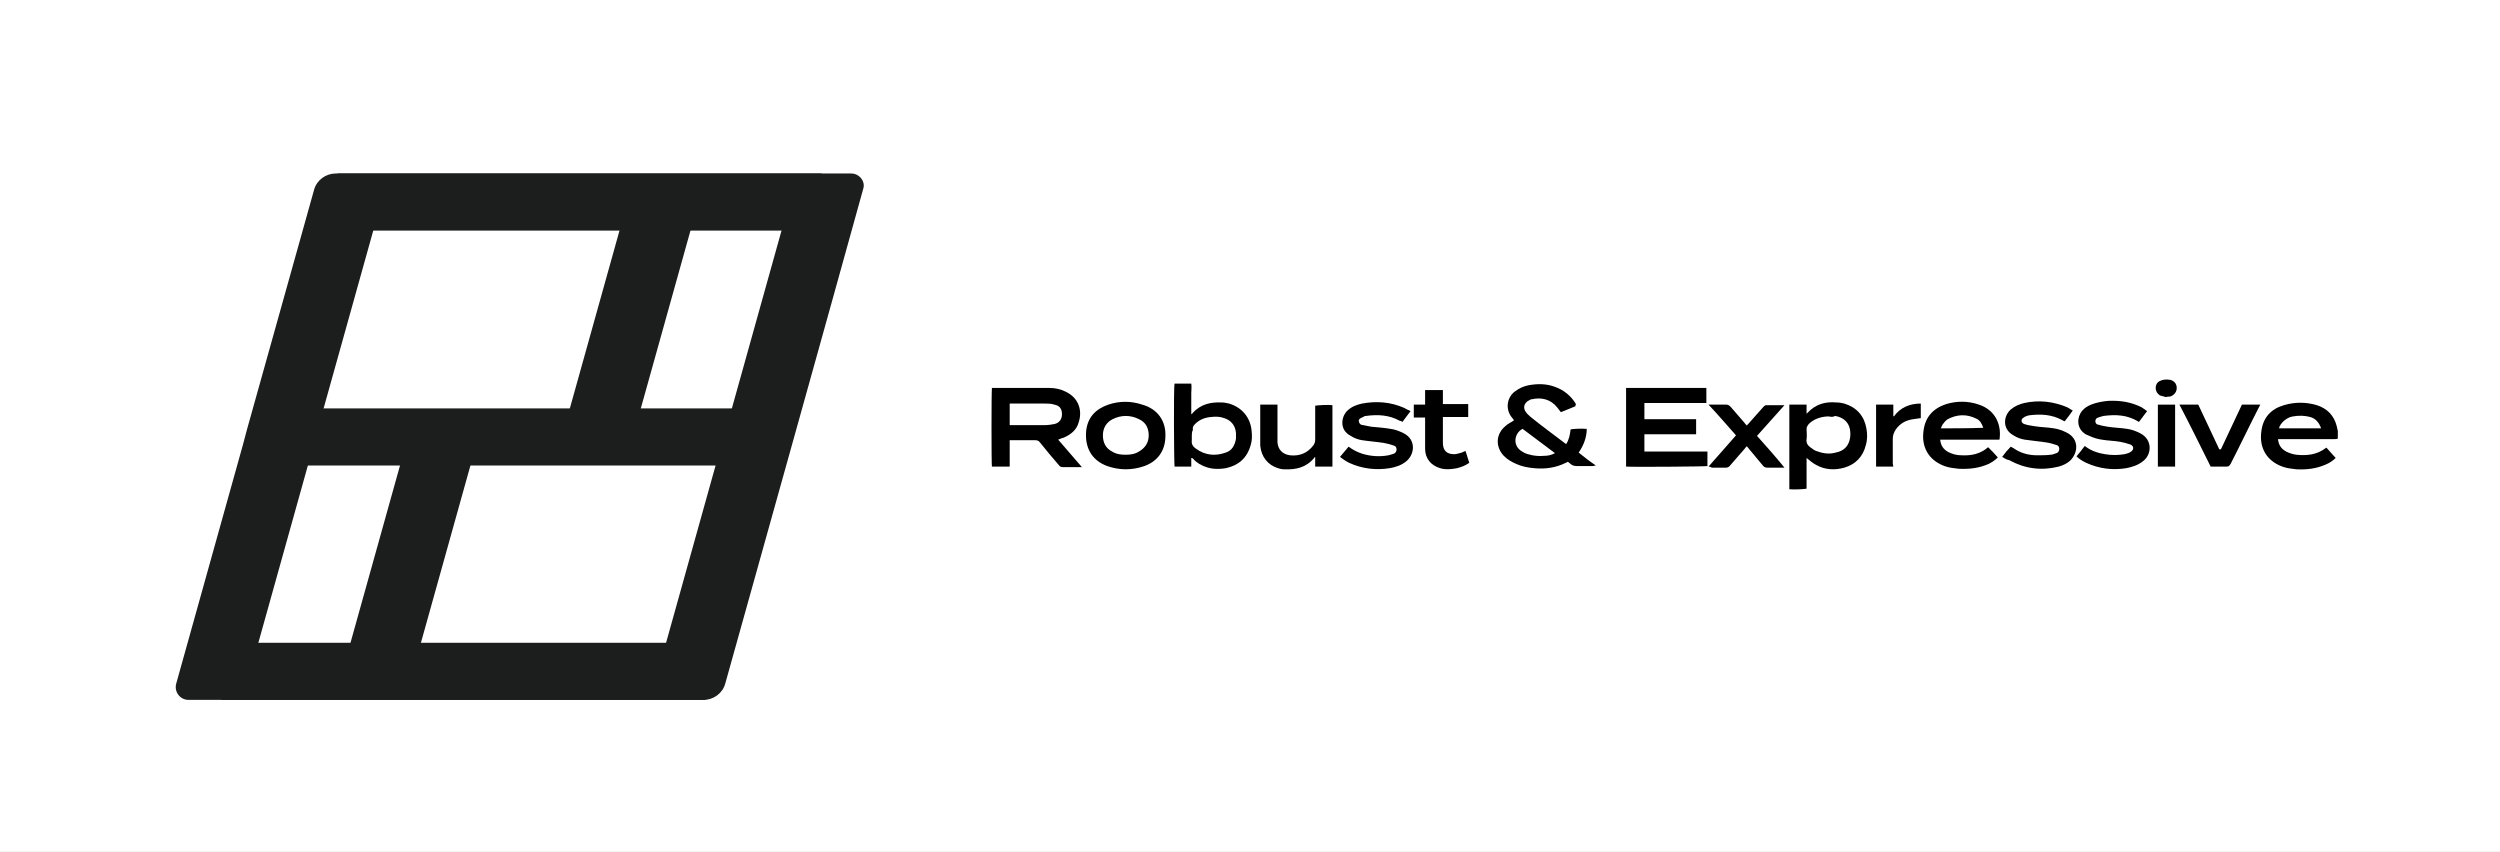
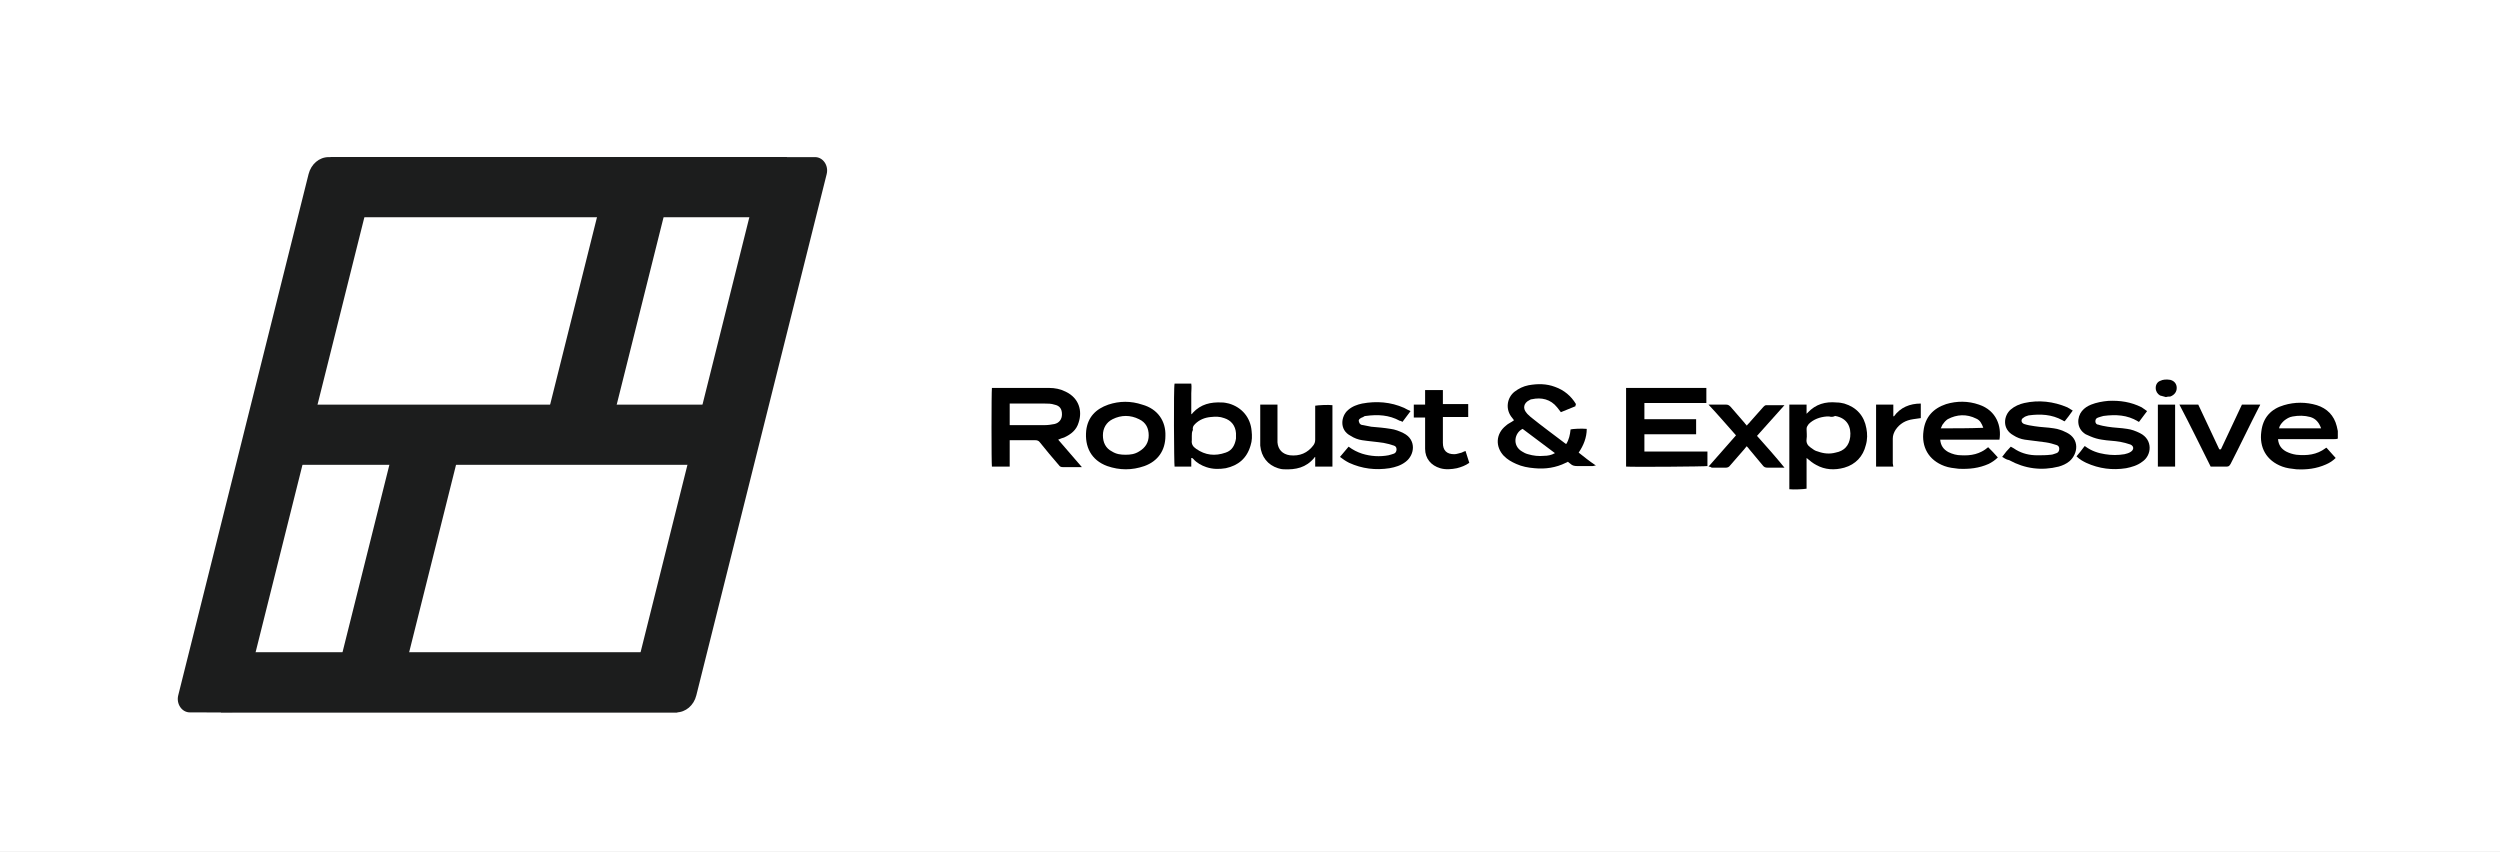
- <svg xmlns="http://www.w3.org/2000/svg" version="1.1" id="a" x="0px" y="0px" viewBox="0 0 464 158" style="enable-background:new 0 0 464 158;" xml:space="preserve">
-   <style type="text/css">
- 	.st0{fill:#FFFFFF;stroke:#FFFFFF;stroke-miterlimit:10;}
- 	.st1{fill:#1C1D1D;}
- </style>
-   <rect x="0.5" y="0.5" class="st0" width="463" height="157" />
+ <svg xmlns="http://www.w3.org/2000/svg" id="a" viewBox="0 0 464 158">
+   <defs>
+     <style>.cls-1{fill:#1c1d1d;}.cls-2{fill:#fff;stroke:#fff;stroke-miterlimit:10;}</style>
+   </defs>
+   <rect class="cls-2" x=".5" y=".5" width="463" height="157" />
  <g id="b">
    <g id="c">
      <g>
-         <path d="M433.9,81.4c-0.2,0.1-0.5,0.1-0.7,0.1h-10.4c0.1,1.1,0.6,1.8,1.5,2.3c0.6,0.3,1.2,0.5,1.9,0.6c2,0.2,3.8,0,5.4-1.2     c0.1-0.1,0.1-0.1,0.2-0.1l1.7,1.9c-0.5,0.5-1.1,0.9-1.8,1.2c-1.8,0.8-3.6,1-5.5,0.9c-0.9-0.1-1.8-0.2-2.6-0.5     c-3-1.1-4.3-3.6-3.9-6.5c0.3-2.6,1.8-4.2,4.2-4.9c2-0.6,4.1-0.6,6.1,0c1.9,0.6,3.2,1.9,3.7,3.9c0.1,0.3,0.1,0.6,0.2,0.9     L433.9,81.4L433.9,81.4L433.9,81.4z M430.8,79.5c-0.4-1.1-1-1.8-2-2.1c-1.1-0.3-2.2-0.3-3.3-0.1c-0.6,0.1-1.1,0.4-1.6,0.8     c-0.4,0.4-0.8,0.8-0.9,1.4L430.8,79.5L430.8,79.5z" />
-         <path d="M187.4,86.6h-3.3c-0.1-0.4-0.1-13.9,0-14.6c0.1,0,0.2,0,0.3,0c3.4,0,6.9,0,10.3,0c1.1,0,2.1,0.2,3.1,0.7     c2.5,1.2,3.1,3.6,2.4,5.7c-0.4,1.4-1.4,2.2-2.7,2.8c-0.3,0.1-0.7,0.2-1.1,0.4c1.5,1.7,2.9,3.4,4.4,5.1c-0.3,0-0.4,0-0.6,0h-2.9     c-0.4,0-0.6-0.1-0.8-0.4c-1.2-1.4-2.4-2.8-3.5-4.2c-0.2-0.3-0.5-0.4-0.9-0.4c-1.4,0-2.8,0-4.1,0h-0.6V86.6L187.4,86.6L187.4,86.6     z M187.4,78.9c0.2,0,0.3,0,0.4,0h6.2c0.6,0,1.1-0.1,1.7-0.2c0.9-0.2,1.4-0.9,1.4-1.8c0-1-0.4-1.6-1.4-1.8     c-0.6-0.2-1.2-0.2-1.8-0.2c-2,0-3.9,0-5.9,0h-0.6L187.4,78.9L187.4,78.9L187.4,78.9L187.4,78.9z" />
-         <path d="M301.8,86.6V72h14.9v2.8c-0.7,0-1.5,0-2.2,0h-9.3v3h9.6v2.8c-0.8,0-1.6,0-2.4,0h-7.2v3.2h11.7v2.7     C316.5,86.6,303.1,86.7,301.8,86.6L301.8,86.6L301.8,86.6z" />
-         <path d="M292.4,75.4l-2.7,1.1c-0.2-0.3-0.5-0.6-0.7-0.9c-1.2-1.5-2.9-1.9-4.7-1.5c-0.2,0-0.3,0.1-0.5,0.2c-1,0.5-1.2,1.5-0.5,2.3     c0.2,0.3,0.5,0.5,0.8,0.8c2.1,1.7,4.3,3.3,6.4,4.9c0,0,0.1,0.1,0.2,0.1c0.5-0.8,0.7-1.7,0.8-2.7c0.4-0.1,2-0.2,3-0.1     c0,1.6-0.6,3.1-1.5,4.4c1,0.8,2,1.6,3.2,2.4c-0.3,0-0.4,0.1-0.6,0.1c-1,0-1.9,0-2.9,0c-0.5,0-0.9-0.1-1.2-0.4     c-0.1-0.1-0.3-0.2-0.5-0.4c-0.1,0.1-0.2,0.1-0.4,0.2c-1.8,0.9-3.8,1.2-5.8,1c-1.2-0.1-2.3-0.3-3.4-0.8c-0.9-0.4-1.6-0.8-2.3-1.5     c-1.6-1.7-1.5-4.1,0.4-5.6c0.4-0.4,1-0.6,1.5-1c-0.1-0.1-0.2-0.3-0.3-0.4c-1.4-1.6-1-3.8,0.4-4.9c0.8-0.6,1.6-1,2.6-1.2     c1.7-0.3,3.3-0.3,4.9,0.3c1.7,0.6,3,1.7,3.9,3.2C292.4,75.2,292.4,75.2,292.4,75.4L292.4,75.4L292.4,75.4z M288.6,84.1     c-2-1.5-4-3-6-4.5c-1.5,0.7-2,3.1-0.1,4.2c0.3,0.2,0.7,0.4,1.1,0.5c1,0.3,2,0.4,3,0.3C287.2,84.6,287.9,84.5,288.6,84.1     L288.6,84.1L288.6,84.1z" />
-         <path d="M335.3,85v5.7c-0.5,0.1-2.4,0.2-3.2,0.1V75.1h3.2v1.7c0.1-0.1,0.2-0.2,0.2-0.2c1.5-1.6,3.3-2.1,5.4-1.9     c0.5,0,1,0.1,1.4,0.2c2.3,0.7,3.7,2.3,4.1,4.6c0.2,1,0.2,2.1-0.1,3.1c-0.5,2.1-1.9,3.6-4,4.2c-1.8,0.5-3.6,0.4-5.2-0.5     C336.5,86,335.9,85.5,335.3,85L335.3,85z M339.5,77.3L339.5,77.3l-0.5,0c-1.2,0.1-2.4,0.5-3.3,1.4c-0.2,0.3-0.4,0.5-0.4,0.9     c0,0.6,0.1,1.3,0,1.9c-0.1,0.7,0.2,1.2,0.8,1.6c0.4,0.3,0.8,0.6,1.3,0.7c1.1,0.4,2.2,0.5,3.3,0.2c1.6-0.3,2.5-1.3,2.7-2.9     c0.2-1.8-0.5-3.5-2.8-3.9C340.2,77.4,339.9,77.4,339.5,77.3z" />
-         <path d="M221.1,85v1.6H218c-0.1-0.4-0.2-14.7,0-15.4h3.1c0.1,0.6,0,1.2,0,1.8v3.9c0.2-0.2,0.3-0.2,0.3-0.3c1.5-1.6,3.3-2,5.4-1.9     c0.4,0,0.9,0.1,1.3,0.2c2.4,0.7,4,2.6,4.2,5.1c0.1,0.9,0.1,1.8-0.2,2.7c-0.7,2.4-2.3,3.7-4.6,4.2c-1.2,0.2-2.4,0.2-3.6-0.2     c-0.9-0.3-1.8-0.8-2.4-1.5c-0.1-0.1-0.2-0.2-0.3-0.2C221.3,85,221.2,85,221.1,85L221.1,85L221.1,85z M221.2,80.9     c0,0.3,0,0.6,0,0.8c-0.1,0.7,0.2,1.2,0.8,1.6c1.7,1.2,3.5,1.4,5.5,0.7c1.2-0.4,1.7-1.4,1.9-2.6c0-0.3,0-0.6,0-1     c-0.1-1.4-0.9-2.4-2.2-2.8c-0.8-0.3-1.6-0.3-2.5-0.2c-1.1,0.1-2.1,0.5-2.9,1.3c-0.3,0.3-0.5,0.6-0.4,1.1     C221.2,80.2,221.2,80.5,221.2,80.9L221.2,80.9L221.2,80.9z" />
-         <path d="M371.1,81.6h-11c0.1,1.1,0.6,1.8,1.5,2.3c0.8,0.4,1.6,0.6,2.4,0.6c1.8,0.1,3.5-0.2,5-1.5c0.6,0.6,1.2,1.2,1.8,1.9     c-0.5,0.5-1.1,0.9-1.7,1.2c-1.8,0.8-3.6,1-5.6,0.9c-0.9-0.1-1.8-0.2-2.6-0.5c-3-1.1-4.3-3.6-3.9-6.5c0.3-2.6,1.8-4.2,4.2-5     c2-0.6,4.1-0.6,6.1,0.1C370.6,76.2,371.5,79.2,371.1,81.6L371.1,81.6L371.1,81.6z M360.2,79.5c2.7,0,5.3,0,7.9-0.1     c-0.3-0.8-0.6-1.4-1.3-1.7c-1.8-0.9-3.6-0.8-5.3,0.1c-0.3,0.2-0.6,0.5-0.8,0.8C360.4,78.9,360.4,79.2,360.2,79.5z" />
-         <path d="M216.3,80.9c0,2.7-1.4,4.7-3.9,5.6c-2.3,0.8-4.6,0.8-6.9,0c-3-1.1-4.2-3.6-3.9-6.6c0.3-2.5,1.8-4,4.1-4.8     c2.1-0.7,4.2-0.7,6.3,0C214.9,75.9,216.4,78.2,216.3,80.9L216.3,80.9L216.3,80.9z M208.9,84.4c0.9,0,1.7-0.1,2.5-0.6     c1.2-0.7,1.8-1.7,1.8-3c0-1.3-0.5-2.4-1.8-3c-1.6-0.8-3.3-0.8-4.9,0c-1.2,0.6-1.8,1.7-1.8,3s0.5,2.4,1.7,3     C207.2,84.3,208,84.4,208.9,84.4L208.9,84.4L208.9,84.4L208.9,84.4z" />
-         <path d="M371.6,84.8c0.5-0.7,1-1.3,1.6-1.9c0.4,0.2,0.7,0.4,1,0.6c1.2,0.7,2.5,1,3.9,1c0.8,0,1.7,0,2.5-0.1     c0.4,0,0.7-0.2,1.1-0.3c0.3-0.1,0.5-0.4,0.5-0.8s-0.2-0.6-0.5-0.7c-0.6-0.2-1.3-0.4-2-0.5c-1.3-0.2-2.6-0.3-3.9-0.5     c-0.7-0.1-1.5-0.4-2.1-0.8c-2.2-1.2-1.8-3.7-0.5-4.8c0.7-0.6,1.6-1,2.5-1.2c2.7-0.6,5.4-0.3,8,0.8c0.3,0.2,0.7,0.4,1,0.6     c-0.5,0.7-1,1.4-1.5,2c-0.2-0.1-0.3-0.1-0.4-0.2c-2-1.1-4.1-1.2-6.3-0.9c-0.3,0.1-0.7,0.2-0.9,0.4c-0.6,0.3-0.5,1,0.1,1.2     c0.6,0.2,1.2,0.3,1.9,0.4c1.2,0.2,2.4,0.2,3.6,0.4c0.8,0.1,1.6,0.4,2.4,0.8c2.4,1.2,2.1,3.9,0.5,5.3c-0.6,0.5-1.3,0.8-2,1     c-3.2,0.8-6.3,0.4-9.2-1.2C372.3,85.3,372,85,371.6,84.8L371.6,84.8L371.6,84.8z" />
-         <path d="M248.7,84.8l1.6-1.9c0.8,0.6,1.6,1,2.5,1.3c1.6,0.5,3.3,0.6,4.9,0.3c0.4-0.1,0.7-0.2,1-0.3c0.3-0.1,0.5-0.4,0.5-0.8     s-0.2-0.6-0.5-0.7c-0.6-0.2-1.3-0.4-1.9-0.5c-1.3-0.2-2.7-0.3-4-0.5c-0.7-0.1-1.5-0.4-2.1-0.8c-2.2-1.1-1.8-3.7-0.5-4.8     c0.8-0.7,1.7-1,2.6-1.2c2.7-0.5,5.3-0.3,7.8,0.8c0.4,0.2,0.7,0.4,1.2,0.6l-1.5,2c-0.2-0.1-0.3-0.2-0.5-0.2     c-2-1.1-4.1-1.2-6.3-0.9c-0.2,0-0.4,0.1-0.5,0.2c-0.6,0.2-0.9,0.5-0.8,0.8c0.1,0.5,0.4,0.7,0.8,0.7c0.5,0.1,1,0.2,1.5,0.3     c1.2,0.1,2.4,0.2,3.6,0.4c0.8,0.1,1.6,0.4,2.4,0.8c2.4,1.2,2.1,4,0.4,5.3c-0.9,0.7-1.9,1-3,1.2c-2.6,0.4-5.1,0.1-7.5-1     C249.8,85.6,249.2,85.2,248.7,84.8L248.7,84.8L248.7,84.8z" />
-         <path d="M398.5,76.3l-1.5,2c-0.1,0-0.2-0.1-0.2-0.1c-2-1.2-4.1-1.3-6.4-1c-0.4,0.1-0.7,0.2-1,0.3c-0.3,0.1-0.5,0.3-0.5,0.7     c0,0.3,0.2,0.6,0.5,0.6c0.6,0.2,1.2,0.3,1.8,0.4c1.2,0.2,2.4,0.2,3.6,0.4c0.8,0.1,1.6,0.4,2.4,0.8c2.4,1.2,2.2,4.1,0.4,5.3     c-0.9,0.7-2,1-3,1.2c-2.5,0.4-5,0.1-7.4-1c-0.6-0.3-1.2-0.6-1.8-1.2c0.5-0.6,1-1.2,1.5-1.9c0.1,0,0.1,0,0.2,0.1     c1.1,0.8,2.3,1.2,3.6,1.4c1.2,0.2,2.4,0.2,3.6,0c0.4-0.1,0.8-0.2,1.1-0.4c0.7-0.4,0.7-1.1,0-1.4c-0.6-0.2-1.3-0.4-1.9-0.5     c-1.1-0.2-2.3-0.2-3.4-0.4c-0.7-0.1-1.4-0.3-2.1-0.6c-0.3-0.1-0.6-0.3-0.9-0.4c-1.8-1.1-1.6-3.2-0.7-4.3c0.5-0.6,1-0.9,1.7-1.2     c1-0.4,2.1-0.6,3.2-0.7c2.2-0.1,4.2,0.2,6.2,1.2C397.9,75.9,398.2,76.1,398.5,76.3L398.5,76.3C398.6,76.3,398.5,76.3,398.5,76.3z     " />
-         <path d="M233.9,75.1h3.2v6.1c0,0.3,0,0.6,0,0.9c0.1,1.3,0.9,2.2,2.3,2.4c1.8,0.2,3.3-0.4,4.4-1.9c0.2-0.3,0.3-0.6,0.3-1     c0-1.9,0-3.8,0-5.7v-0.6c0.5-0.1,2.4-0.2,3.2-0.1v11.4h-3.2v-1.8c-0.1,0.1-0.2,0.1-0.2,0.2c-1.5,1.8-3.4,2.2-5.6,2.1     c-0.4,0-0.8-0.1-1.1-0.2c-1.9-0.6-3.1-2.1-3.3-4.2c0-0.3,0-0.6,0-1L233.9,75.1L233.9,75.1L233.9,75.1z" />
-         <path d="M317.1,86.6c1.8-2,3.4-3.9,5.1-5.8c-1.7-1.9-3.3-3.8-5.1-5.7c0.2,0,0.4,0,0.5,0h2.8c0.3,0,0.5,0.1,0.8,0.4     c0.9,1,1.7,2,2.6,3c0.1,0.2,0.3,0.3,0.4,0.5c0.2-0.3,0.5-0.5,0.7-0.8c0.8-0.9,1.6-1.8,2.4-2.7c0.1-0.1,0.3-0.3,0.5-0.3     c1.1,0,2.1,0,3.4,0c-1.7,1.9-3.4,3.8-5.1,5.7c1.7,1.9,3.4,3.8,5.1,5.9c-0.3,0-0.5,0-0.6,0c-0.8,0-1.7,0-2.5,0     c-0.5,0-0.7-0.1-1-0.5c-0.8-1-1.7-2-2.5-3c-0.1-0.2-0.3-0.3-0.4-0.5c-0.1,0.2-0.3,0.3-0.4,0.5c-0.9,1-1.8,2.1-2.7,3.1     c-0.2,0.3-0.5,0.4-0.8,0.4c-0.9,0-1.7,0-2.6,0C317.4,86.6,317.3,86.6,317.1,86.6L317.1,86.6L317.1,86.6L317.1,86.6z" />
-         <path d="M264.5,72.4h3.3V75h4.7v2.4h-4.7c0,0.2,0,0.4,0,0.5v4.3c0,1.4,0.7,2.1,2.1,2.1c0.5,0,0.9-0.2,1.4-0.3     c0.2-0.1,0.4-0.2,0.7-0.3l0.7,2.2c-0.7,0.5-1.5,0.8-2.3,1c-1,0.2-2.1,0.3-3.1,0c-1.7-0.5-2.8-1.8-2.8-3.6v-5.8h-2.1v-2.4h2.1     L264.5,72.4L264.5,72.4L264.5,72.4z" />
-         <path d="M412.2,83.4c1.3-2.8,2.6-5.5,3.9-8.3h3.4c-0.1,0.2-0.1,0.3-0.2,0.4c-1.8,3.5-3.5,7.1-5.3,10.6c-0.2,0.3-0.3,0.5-0.7,0.5     c-1,0-2,0-3,0c-1.9-3.8-3.8-7.7-5.8-11.5h3.5c1.3,2.8,2.6,5.5,3.9,8.3L412.2,83.4L412.2,83.4z" />
-         <path d="M351.4,86.6h-3.2V75.1h3.2v2.1l0.1,0.1c1.2-1.7,3-2.4,5-2.4v2.7c-0.5,0.1-0.9,0.1-1.4,0.2c-1.4,0.2-2.5,0.8-3.3,2     c-0.3,0.5-0.5,1-0.5,1.6c0,1.5,0,3.1,0,4.6L351.4,86.6L351.4,86.6L351.4,86.6z" />
-         <path d="M400.5,75.1h3.2v11.5h-3.2V75.1z" />
-         <path d="M402,73.7c-0.3-0.1-0.7-0.2-1.1-0.3c-0.5-0.3-0.8-0.8-0.8-1.4c0-0.6,0.3-1.1,0.8-1.3c0.6-0.3,1.2-0.3,1.9-0.2     c0.8,0.2,1.2,0.8,1.2,1.5c0,0.7-0.4,1.3-1.2,1.6C402.6,73.6,402.3,73.6,402,73.7L402,73.7L402,73.7z" />
-         <path class="st1" d="M158,32.2c-6.9,0-21.3,0-28.3,0v0c-20.9,0-46.7,0-67.4,0c-1.8,0-3.5,1.2-4,3L45.9,79.5l-0.8,3     c0,0-12.4,44.4-12.4,44.4c-0.4,1.5,0.7,3,2.3,3c5.6,0,17.4,0,23,0v0c21.7,0,51.1,0,72.6,0c1.8,0,3.5-1.2,4-3     c6.4-22.9,19.3-69,25.6-91.8l0,0C160.7,33.7,159.5,32.2,158,32.2z M71.4,35.2h8.8v0h36.9l-12.4,44.4H89.2l0,0H59L71.4,35.2z      M58.2,82.6h17.1l-12.4,44.4H45.8L58.2,82.6z M121.5,126.9h-30l0,0H76c0,0,12.4-44.4,12.4-44.4c9.8,0,35.4,0,45.5,0L121.5,126.9z      M134.8,79.5h-16.9l12.4-44.4h16.9L134.8,79.5z" />
-         <rect x="51.6" y="75.8" class="st1" width="89.8" height="10.6" />
-         <rect x="62.7" y="32.2" class="st1" width="89.8" height="10.6" />
-         <rect x="41.1" y="119.3" class="st1" width="89.8" height="10.6" />
+         <path d="M433.9,81.4c-.2,.1-.5,.1-.7,.1h-10.4c.1,1.1,.6,1.8,1.5,2.3,.6,.3,1.2,.5,1.9,.6,2,.2,3.8,0,5.4-1.2q.1-.1,.2-.1l1.7,1.9c-.5,.5-1.1,.9-1.8,1.2-1.8,.8-3.6,1-5.5,.9-.9-.1-1.8-.2-2.6-.5-3-1.1-4.3-3.6-3.9-6.5,.3-2.6,1.8-4.2,4.2-4.9,2-.6,4.1-.6,6.1,0,1.9,.6,3.2,1.9,3.7,3.9,.1,.3,.1,.6,.2,.9v1.4h0Zm-3.1-1.9c-.4-1.1-1-1.8-2-2.1-1.1-.3-2.2-.3-3.3-.1-.6,.1-1.1,.4-1.6,.8-.4,.4-.8,.8-.9,1.4h7.8Z" />
+         <path d="M187.4,86.6h-3.3c-.1-.4-.1-13.9,0-14.6h10.6c1.1,0,2.1,.2,3.1,.7,2.5,1.2,3.1,3.6,2.4,5.7-.4,1.4-1.4,2.2-2.7,2.8-.3,.1-.7,.2-1.1,.4,1.5,1.7,2.9,3.4,4.4,5.1h-3.5c-.4,0-.6-.1-.8-.4-1.2-1.4-2.4-2.8-3.5-4.2-.2-.3-.5-.4-.9-.4h-4.7v4.9h0Zm0-7.7h6.6c.6,0,1.1-.1,1.7-.2,.9-.2,1.4-.9,1.4-1.8,0-1-.4-1.6-1.4-1.8-.6-.2-1.2-.2-1.8-.2h-6.5v4h0Z" />
+         <path d="M301.8,86.6v-14.6h14.9v2.8h-11.5v3h9.6v2.8h-9.6v3.2h11.7v2.7c-.4,.1-13.8,.2-15.1,.1h0Z" />
+         <path d="M292.4,75.4l-2.7,1.1c-.2-.3-.5-.6-.7-.9-1.2-1.5-2.9-1.9-4.7-1.5-.2,0-.3,.1-.5,.2-1,.5-1.2,1.5-.5,2.3,.2,.3,.5,.5,.8,.8,2.1,1.7,4.3,3.3,6.4,4.9,0,0,.1,.1,.2,.1,.5-.8,.7-1.7,.8-2.7,.4-.1,2-.2,3-.1,0,1.6-.6,3.1-1.5,4.4,1,.8,2,1.6,3.2,2.4-.3,0-.4,.1-.6,.1h-2.9c-.5,0-.9-.1-1.2-.4-.1-.1-.3-.2-.5-.4-.1,.1-.2,.1-.4,.2-1.8,.9-3.8,1.2-5.8,1-1.2-.1-2.3-.3-3.4-.8-.9-.4-1.6-.8-2.3-1.5-1.6-1.7-1.5-4.1,.4-5.6,.4-.4,1-.6,1.5-1-.1-.1-.2-.3-.3-.4-1.4-1.6-1-3.8,.4-4.9,.8-.6,1.6-1,2.6-1.2,1.7-.3,3.3-.3,4.9,.3,1.7,.6,3,1.7,3.9,3.2q-.1,.2-.1,.4h0Zm-3.8,8.7l-6-4.5c-1.5,.7-2,3.1-.1,4.2,.3,.2,.7,.4,1.1,.5,1,.3,2,.4,3,.3,.6,0,1.3-.1,2-.5h0Z" />
+         <path d="M335.3,85v5.7c-.5,.1-2.4,.2-3.2,.1v-15.7h3.2v1.7l.2-.2c1.5-1.6,3.3-2.1,5.4-1.9,.5,0,1,.1,1.4,.2,2.3,.7,3.7,2.3,4.1,4.6,.2,1,.2,2.1-.1,3.1-.5,2.1-1.9,3.6-4,4.2-1.8,.5-3.6,.4-5.2-.5-.6-.3-1.2-.8-1.8-1.3h0Zm4.2-7.7h-.5c-1.2,.1-2.4,.5-3.3,1.4-.2,.3-.4,.5-.4,.9,0,.6,.1,1.3,0,1.9-.1,.7,.2,1.2,.8,1.6,.4,.3,.8,.6,1.3,.7,1.1,.4,2.2,.5,3.3,.2,1.6-.3,2.5-1.3,2.7-2.9,.2-1.8-.5-3.5-2.8-3.9-.4,.2-.7,.2-1.1,.1Z" />
+         <path d="M221.1,85v1.6h-3.1c-.1-.4-.2-14.7,0-15.4h3.1c.1,.6,0,1.2,0,1.8v3.9c.2-.2,.3-.2,.3-.3,1.5-1.6,3.3-2,5.4-1.9,.4,0,.9,.1,1.3,.2,2.4,.7,4,2.6,4.2,5.1,.1,.9,.1,1.8-.2,2.7-.7,2.4-2.3,3.7-4.6,4.2-1.2,.2-2.4,.2-3.6-.2-.9-.3-1.8-.8-2.4-1.5-.1-.1-.2-.2-.3-.2,.1,0,0,0-.1,0h0Zm.1-4.1v.8c-.1,.7,.2,1.2,.8,1.6,1.7,1.2,3.5,1.4,5.5,.7,1.2-.4,1.7-1.4,1.9-2.6v-1c-.1-1.4-.9-2.4-2.2-2.8-.8-.3-1.6-.3-2.5-.2-1.1,.1-2.1,.5-2.9,1.3-.3,.3-.5,.6-.4,1.1-.2,.4-.2,.7-.2,1.1h0Z" />
+         <path d="M371.1,81.6h-11c.1,1.1,.6,1.8,1.5,2.3,.8,.4,1.6,.6,2.4,.6,1.8,.1,3.5-.2,5-1.5,.6,.6,1.2,1.2,1.8,1.9-.5,.5-1.1,.9-1.7,1.2-1.8,.8-3.6,1-5.6,.9-.9-.1-1.8-.2-2.6-.5-3-1.1-4.3-3.6-3.9-6.5,.3-2.6,1.8-4.2,4.2-5,2-.6,4.1-.6,6.1,.1,3.3,1.1,4.2,4.1,3.8,6.5h0Zm-10.9-2.1c2.7,0,5.3,0,7.9-.1-.3-.8-.6-1.4-1.3-1.7-1.8-.9-3.6-.8-5.3,.1-.3,.2-.6,.5-.8,.8-.3,.3-.3,.6-.5,.9Z" />
+         <path d="M216.3,80.9c0,2.7-1.4,4.7-3.9,5.6-2.3,.8-4.6,.8-6.9,0-3-1.1-4.2-3.6-3.9-6.6,.3-2.5,1.8-4,4.1-4.8,2.1-.7,4.2-.7,6.3,0,2.9,.8,4.4,3.1,4.3,5.8h0Zm-7.4,3.5c.9,0,1.7-.1,2.5-.6,1.2-.7,1.8-1.7,1.8-3s-.5-2.4-1.8-3c-1.6-.8-3.3-.8-4.9,0-1.2,.6-1.8,1.7-1.8,3s.5,2.4,1.7,3c.8,.5,1.6,.6,2.5,.6h0Z" />
+         <path d="M371.6,84.8c.5-.7,1-1.3,1.6-1.9,.4,.2,.7,.4,1,.6,1.2,.7,2.5,1,3.9,1,.8,0,1.7,0,2.5-.1,.4,0,.7-.2,1.1-.3,.3-.1,.5-.4,.5-.8s-.2-.6-.5-.7c-.6-.2-1.3-.4-2-.5-1.3-.2-2.6-.3-3.9-.5-.7-.1-1.5-.4-2.1-.8-2.2-1.2-1.8-3.7-.5-4.8,.7-.6,1.6-1,2.5-1.2,2.7-.6,5.4-.3,8,.8,.3,.2,.7,.4,1,.6-.5,.7-1,1.4-1.5,2-.2-.1-.3-.1-.4-.2-2-1.1-4.1-1.2-6.3-.9-.3,.1-.7,.2-.9,.4-.6,.3-.5,1,.1,1.2s1.2,.3,1.9,.4c1.2,.2,2.4,.2,3.6,.4,.8,.1,1.6,.4,2.4,.8,2.4,1.2,2.1,3.9,.5,5.3-.6,.5-1.3,.8-2,1-3.2,.8-6.3,.4-9.2-1.2-.6-.1-.9-.4-1.3-.6h0Z" />
+         <path d="M248.7,84.8l1.6-1.9c.8,.6,1.6,1,2.5,1.3,1.6,.5,3.3,.6,4.9,.3,.4-.1,.7-.2,1-.3,.3-.1,.5-.4,.5-.8s-.2-.6-.5-.7c-.6-.2-1.3-.4-1.9-.5-1.3-.2-2.7-.3-4-.5-.7-.1-1.5-.4-2.1-.8-2.2-1.1-1.8-3.7-.5-4.8,.8-.7,1.7-1,2.6-1.2,2.7-.5,5.3-.3,7.8,.8,.4,.2,.7,.4,1.2,.6l-1.5,2c-.2-.1-.3-.2-.5-.2-2-1.1-4.1-1.2-6.3-.9-.2,0-.4,.1-.5,.2-.6,.2-.9,.5-.8,.8,.1,.5,.4,.7,.8,.7l1.5,.3c1.2,.1,2.4,.2,3.6,.4,.8,.1,1.6,.4,2.4,.8,2.4,1.2,2.1,4,.4,5.3-.9,.7-1.9,1-3,1.2-2.6,.4-5.1,.1-7.5-1-.6-.3-1.2-.7-1.7-1.1h0Z" />
+         <path d="M398.5,76.3l-1.5,2c-.1,0-.2-.1-.2-.1-2-1.2-4.1-1.3-6.4-1-.4,.1-.7,.2-1,.3-.3,.1-.5,.3-.5,.7,0,.3,.2,.6,.5,.6,.6,.2,1.2,.3,1.8,.4,1.2,.2,2.4,.2,3.6,.4,.8,.1,1.6,.4,2.4,.8,2.4,1.2,2.2,4.1,.4,5.3-.9,.7-2,1-3,1.2-2.5,.4-5,.1-7.4-1-.6-.3-1.2-.6-1.8-1.2,.5-.6,1-1.2,1.5-1.9q.1,0,.2,.1c1.1,.8,2.3,1.2,3.6,1.4,1.2,.2,2.4,.2,3.6,0,.4-.1,.8-.2,1.1-.4,.7-.4,.7-1.1,0-1.4-.6-.2-1.3-.4-1.9-.5-1.1-.2-2.3-.2-3.4-.4-.7-.1-1.4-.3-2.1-.6-.3-.1-.6-.3-.9-.4-1.8-1.1-1.6-3.2-.7-4.3,.5-.6,1-.9,1.7-1.2,1-.4,2.1-.6,3.2-.7,2.2-.1,4.2,.2,6.2,1.2,.4,.3,.7,.5,1,.7h0c.1,0,0,0,0,0Z" />
+         <path d="M233.9,75.1h3.2v7c.1,1.3,.9,2.2,2.3,2.4,1.8,.2,3.3-.4,4.4-1.9,.2-.3,.3-.6,.3-1v-6.3c.5-.1,2.4-.2,3.2-.1v11.4h-3.2v-1.8c-.1,.1-.2,.1-.2,.2-1.5,1.8-3.4,2.2-5.6,2.1-.4,0-.8-.1-1.1-.2-1.9-.6-3.1-2.1-3.3-4.2v-7.6h0Z" />
+         <path d="M317.1,86.6c1.8-2,3.4-3.9,5.1-5.8-1.7-1.9-3.3-3.8-5.1-5.7h3.3c.3,0,.5,.1,.8,.4,.9,1,1.7,2,2.6,3,.1,.2,.3,.3,.4,.5,.2-.3,.5-.5,.7-.8,.8-.9,1.6-1.8,2.4-2.7,.1-.1,.3-.3,.5-.3h3.4c-1.7,1.9-3.4,3.8-5.1,5.7,1.7,1.9,3.4,3.8,5.1,5.9h-3.1c-.5,0-.7-.1-1-.5-.8-1-1.7-2-2.5-3-.1-.2-.3-.3-.4-.5-.1,.2-.3,.3-.4,.5-.9,1-1.8,2.1-2.7,3.1-.2,.3-.5,.4-.8,.4h-2.6c-.3-.2-.4-.2-.6-.2h0Z" />
+         <path d="M264.5,72.4h3.3v2.6h4.7v2.4h-4.7v4.8c0,1.4,.7,2.1,2.1,2.1,.5,0,.9-.2,1.4-.3,.2-.1,.4-.2,.7-.3l.7,2.2c-.7,.5-1.5,.8-2.3,1-1,.2-2.1,.3-3.1,0-1.7-.5-2.8-1.8-2.8-3.6v-5.8h-2.1v-2.4h2.1v-2.7h0Z" />
+         <path d="M412.2,83.4c1.3-2.8,2.6-5.5,3.9-8.3h3.4c-.1,.2-.1,.3-.2,.4-1.8,3.5-3.5,7.1-5.3,10.6-.2,.3-.3,.5-.7,.5h-3c-1.9-3.8-3.8-7.7-5.8-11.5h3.5c1.3,2.8,2.6,5.5,3.9,8.3h.3Z" />
+         <path d="M351.4,86.6h-3.2v-11.5h3.2v2.1l.1,.1c1.2-1.7,3-2.4,5-2.4v2.7c-.5,.1-.9,.1-1.4,.2-1.4,.2-2.5,.8-3.3,2-.3,.5-.5,1-.5,1.6v4.6l.1,.6h0Z" />
+         <path d="M400.5,75.1h3.2v11.5h-3.2v-11.5Z" />
+         <path d="M402,73.7c-.3-.1-.7-.2-1.1-.3-.5-.3-.8-.8-.8-1.4s.3-1.1,.8-1.3c.6-.3,1.2-.3,1.9-.2,.8,.2,1.2,.8,1.2,1.5s-.4,1.3-1.2,1.6c-.2,0-.5,0-.8,.1h0Z" />
+         <path class="cls-1" d="M151.29,29.16h-26.71c-19.7,.05-44.05-.04-63.58,0-1.74,0-3.26,1.29-3.73,3.16l-11.7,46.78-.79,3.17-11.7,46.78c-.4,1.59,.67,3.17,2.15,3.17,5.25,.04,16.42-.03,21.74,0h0c20.51-.02,48.25,.02,68.54,0,1.74,0,3.27-1.29,3.73-3.17,6.02-24.1,18.19-72.7,24.19-96.73h0c.4-1.59-.67-3.16-2.15-3.16Zm-81.66,3.16h43.17l-11.7,46.79H57.93l11.7-46.79Zm-12.49,49.95h16.13l-11.7,46.78h-16.13l11.7-46.78Zm59.75,46.78h-42.95l11.7-46.78h42.95l-11.7,46.78Zm12.49-49.95h-15.92l11.7-46.78h15.92l-11.7,46.78Z" />
+         <rect class="cls-1" x="50.9" y="75.1" width="84.72" height="11.17" />
+         <rect class="cls-1" x="61.34" y="29.15" width="84.72" height="11.17" />
+         <rect class="cls-1" x="41" y="121.05" width="84.72" height="11.17" />
      </g>
    </g>
  </g>
</svg>
